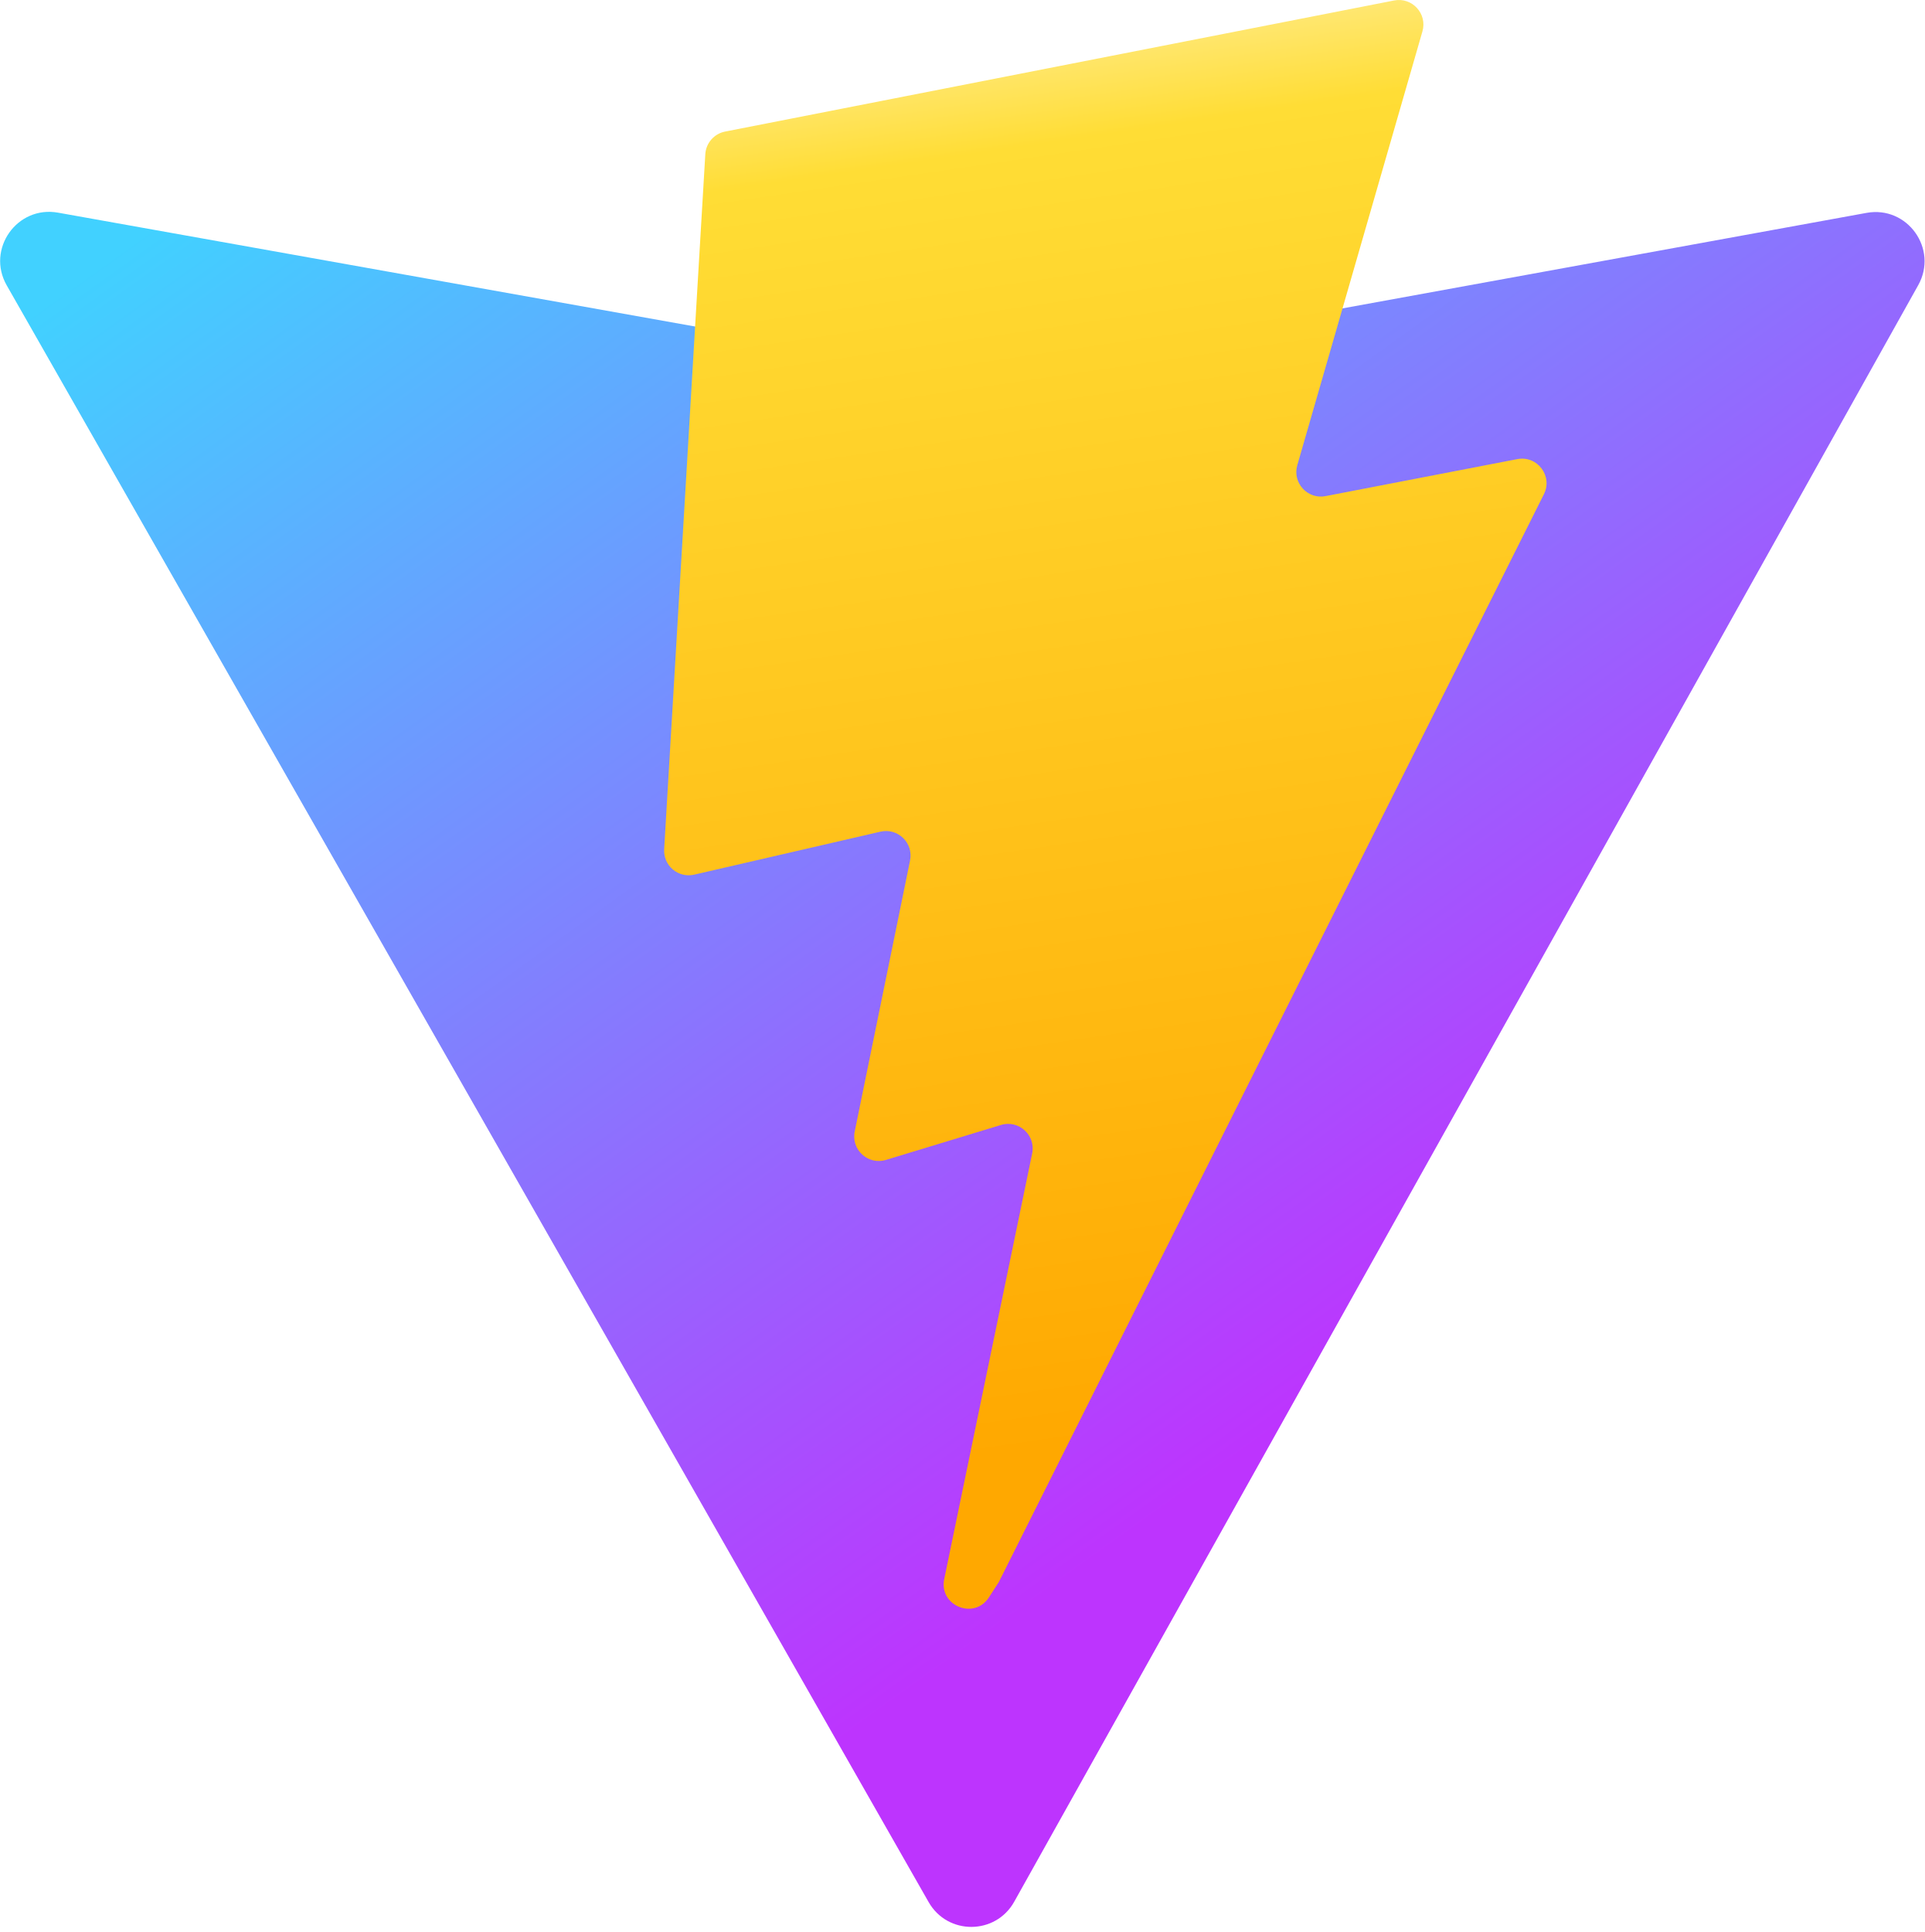
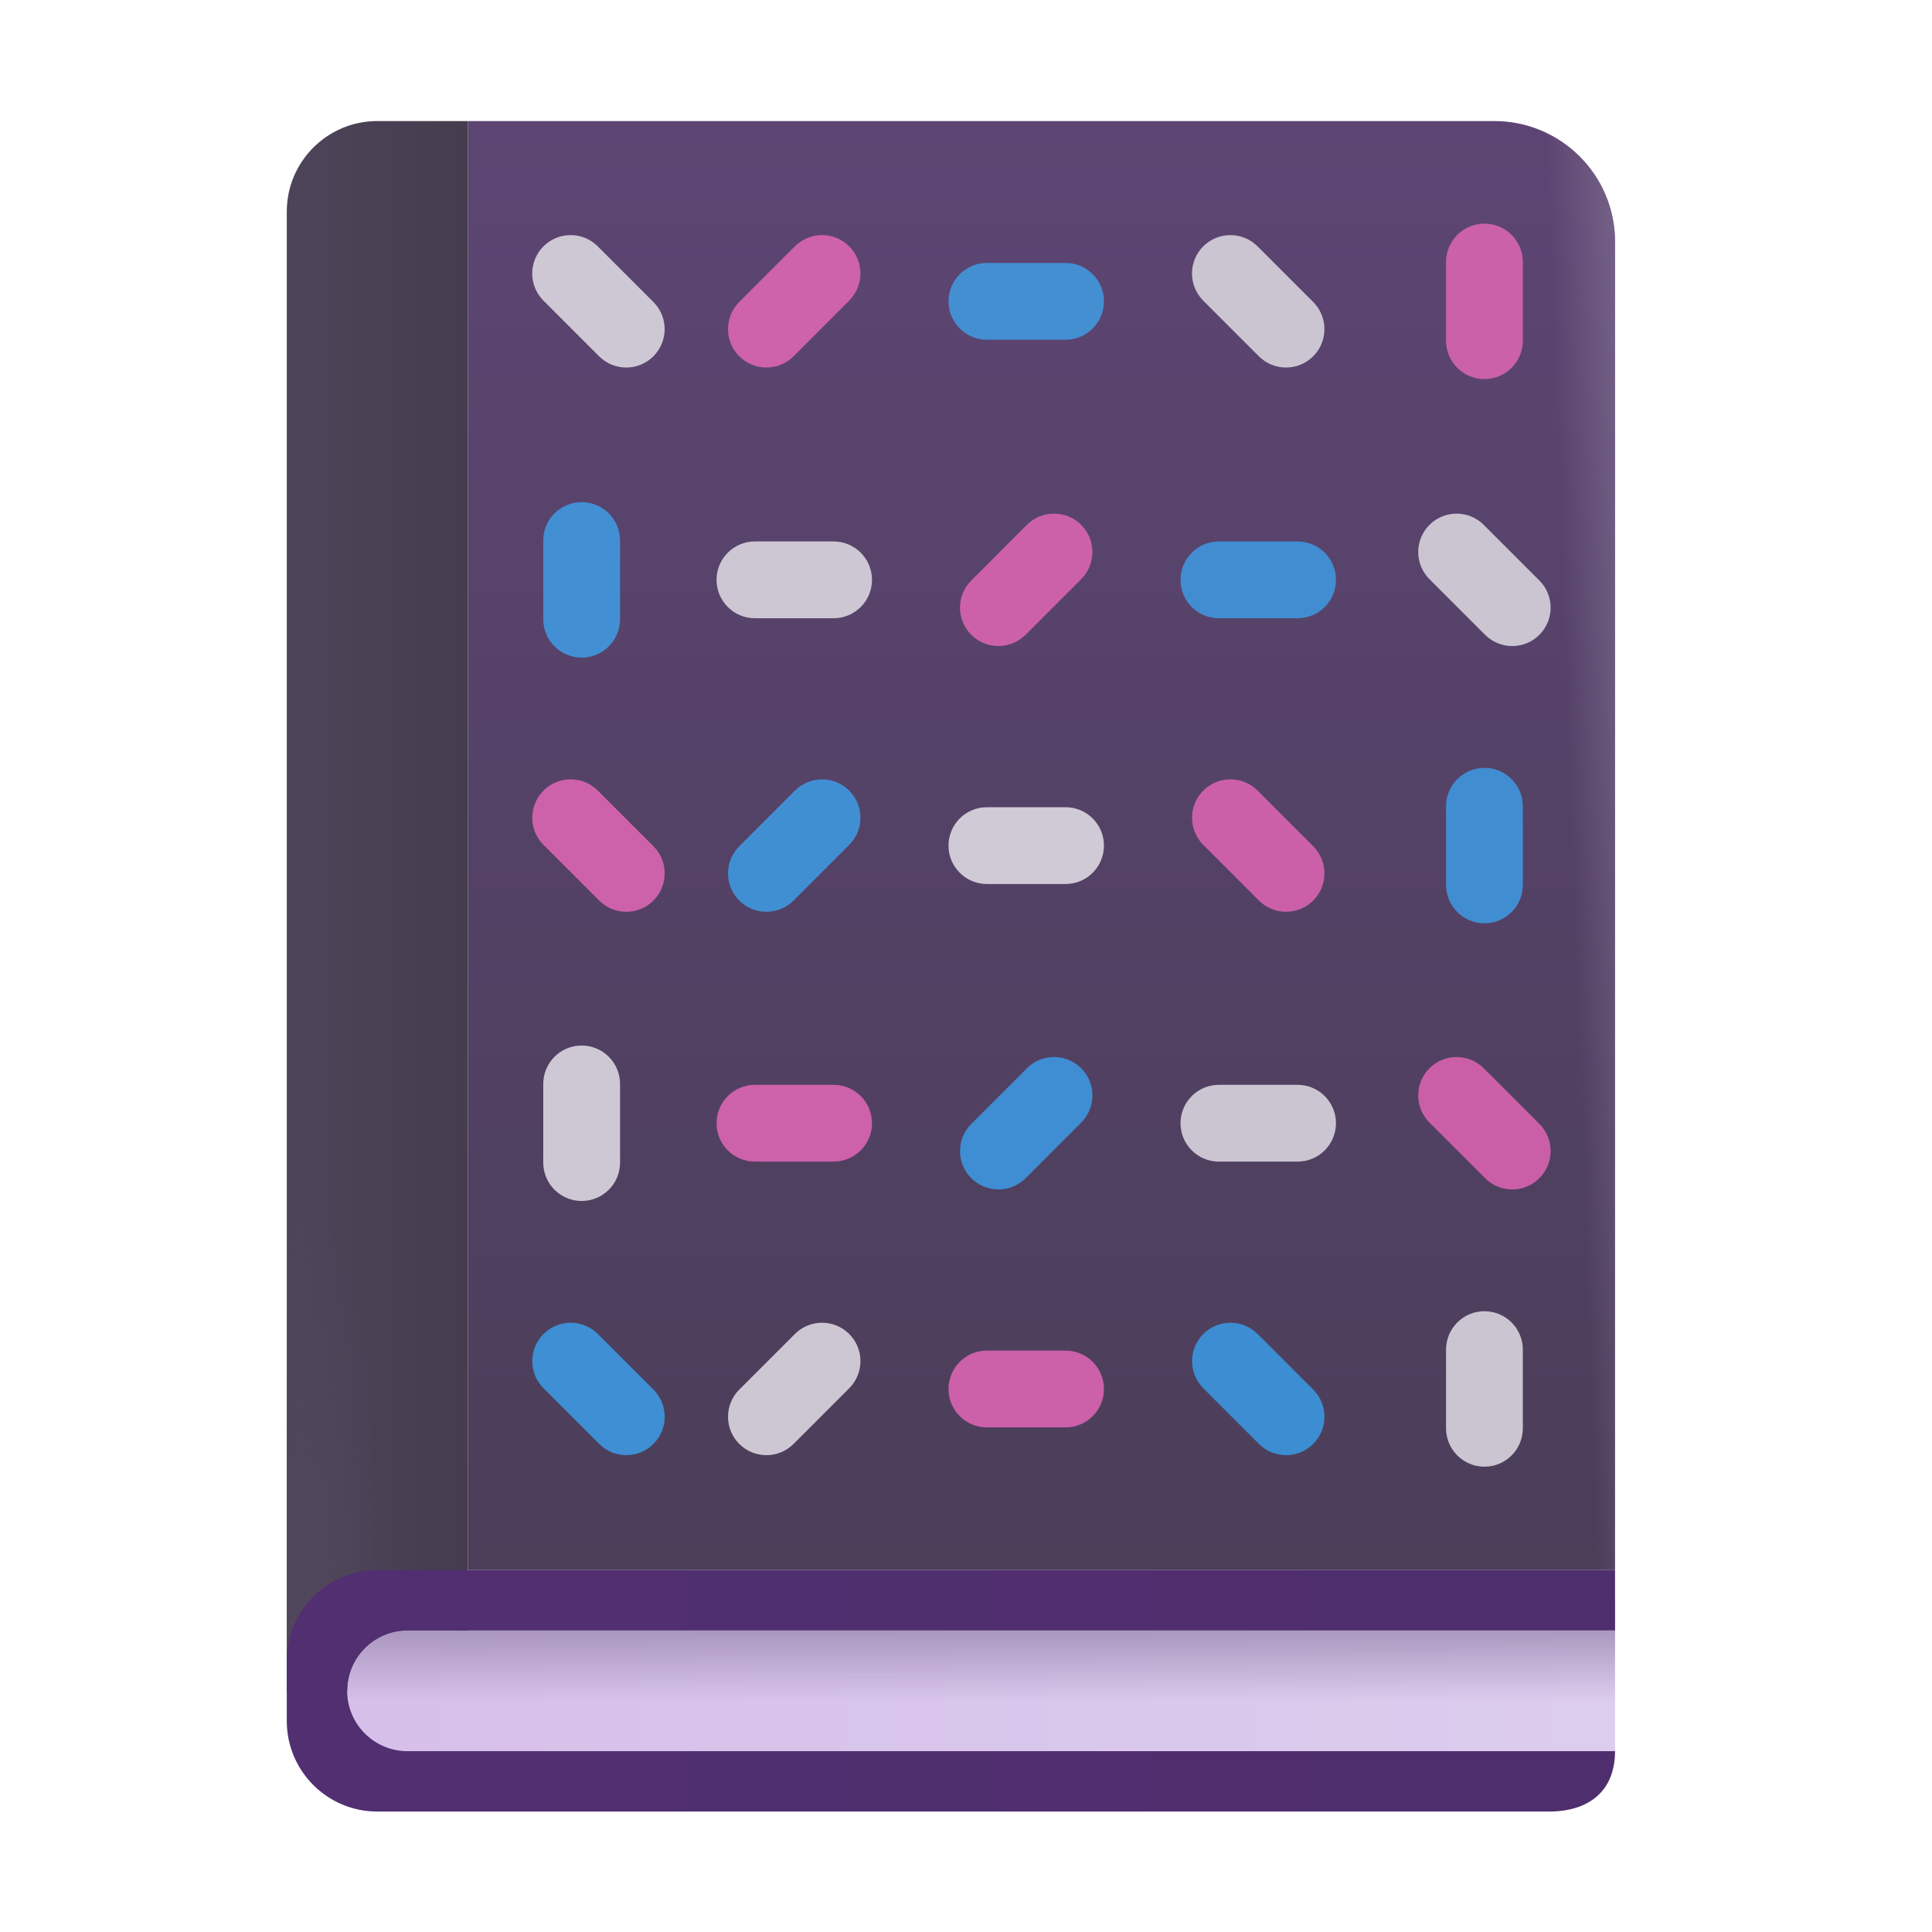
- <svg xmlns="http://www.w3.org/2000/svg" aria-hidden="true" role="img" class="iconify iconify--logos" width="31.88" height="32" preserveAspectRatio="xMidYMid meet" viewBox="0 0 256 257">
-   <defs>
-     <linearGradient id="IconifyId1813088fe1fbc01fb466" x1="-.828%" x2="57.636%" y1="7.652%" y2="78.411%">
-       <stop offset="0%" stop-color="#41D1FF" />
-       <stop offset="100%" stop-color="#BD34FE" />
-     </linearGradient>
-     <linearGradient id="IconifyId1813088fe1fbc01fb467" x1="43.376%" x2="50.316%" y1="2.242%" y2="89.03%">
-       <stop offset="0%" stop-color="#FFEA83" />
-       <stop offset="8.333%" stop-color="#FFDD35" />
-       <stop offset="100%" stop-color="#FFA800" />
-     </linearGradient>
-   </defs>
-   <path fill="url(#IconifyId1813088fe1fbc01fb466)" d="M255.153 37.938L134.897 252.976c-2.483 4.44-8.862 4.466-11.382.048L.875 37.958c-2.746-4.814 1.371-10.646 6.827-9.67l120.385 21.517a6.537 6.537 0 0 0 2.322-.004l117.867-21.483c5.438-.991 9.574 4.796 6.877 9.62Z" />
-   <path fill="url(#IconifyId1813088fe1fbc01fb467)" d="M185.432.063L96.44 17.501a3.268 3.268 0 0 0-2.634 3.014l-5.474 92.456a3.268 3.268 0 0 0 3.997 3.378l24.777-5.718c2.318-.535 4.413 1.507 3.936 3.838l-7.361 36.047c-.495 2.426 1.782 4.5 4.151 3.78l15.304-4.649c2.372-.72 4.652 1.36 4.15 3.788l-11.698 56.621c-.732 3.542 3.979 5.473 5.943 2.437l1.313-2.028l72.516-144.72c1.215-2.423-.88-5.186-3.54-4.672l-25.505 4.922c-2.396.462-4.435-1.77-3.759-4.114l16.646-57.705c.677-2.35-1.37-4.583-3.769-4.113Z" />
+ <svg xmlns="http://www.w3.org/2000/svg" width="32" height="32" viewBox="0 0 32 32">
+   <g fill="none">
+     <path fill="url(#f1462id0)" d="M7.75 2.005h17a2 2 0 0 1 2 2v22h-19v-24Z" />
+     <path fill="url(#f1462id1)" d="M7.75 2.005h17a2 2 0 0 1 2 2v22h-19v-24Z" />
+     <path fill="url(#f1462id2)" d="M5.25 26.505h21.5v2.5h-.5l-.5.5H5.25v-3Z" />
+     <path fill="url(#f1462id3)" d="M5.25 26.505h21.5v2.5h-.5l-.5.5H5.25v-3Z" />
+     <path fill="url(#f1462id4)" d="M6.25 2.005a1.5 1.5 0 0 0-1.5 1.5v24.5h1a1 1 0 0 1 1-1h1v-25h-1.5Z" />
+     <path fill="url(#f1462id6)" d="M6.25 2.005a1.5 1.5 0 0 0-1.5 1.5v24.5h1a1 1 0 0 1 1-1h1v-25h-1.5Z" />
+     <path fill="url(#f1462id5)" d="M6.25 26.005a1.5 1.5 0 0 0-1.5 1.5v1a1.5 1.5 0 0 0 1.5 1.5h19.408c.653 0 1.092-.335 1.092-1h-20a1 1 0 1 1 0-2h20v-1H6.25Z" />
+     <rect width="2.575" height="1.272" x="9.452" y="3.631" fill="#CEC8D4" rx=".636" transform="rotate(45 9.452 3.63)" />
+     <rect width="2.575" height="1.272" x="9.452" y="12.645" fill="#CD62AB" rx=".636" transform="rotate(45 9.452 12.645)" />
+     <rect width="2.575" height="1.272" x="9.452" y="21.645" fill="#3E8FD4" rx=".636" transform="rotate(45 9.452 21.645)" />
+     <rect width="2.575" height="1.272" x="20.38" y="3.631" fill="#CBC5D1" rx=".636" transform="rotate(45 20.38 3.63)" />
+     <rect width="2.575" height="1.272" x="20.38" y="12.645" fill="#CB60A9" rx=".636" transform="rotate(45 20.38 12.645)" />
+     <rect width="2.575" height="1.272" x="20.38" y="21.645" fill="#3C8DD1" rx=".636" transform="rotate(45 20.38 21.645)" />
+     <rect width="2.575" height="1.272" fill="#CE62AB" rx=".636" transform="scale(-1 1) rotate(45 -11.19 -14.62)" />
+     <rect width="2.575" height="1.272" fill="#418FD3" rx=".636" transform="scale(-1 1) rotate(45 -22.072 -10.113)" />
+     <rect width="2.575" height="1.272" fill="#CDC7D3" rx=".636" transform="scale(-1 1) rotate(45 -32.936 -5.613)" />
+     <rect width="2.575" height="1.272" fill="#CC61AA" rx=".636" transform="scale(-1 1) rotate(45 -18.68 -16.952)" />
+     <rect width="2.575" height="1.272" x="24.126" y="8.244" fill="#CAC5D1" rx=".636" transform="rotate(45 24.126 8.244)" />
+     <rect width="2.575" height="1.272" fill="#428DD1" rx=".636" transform="matrix(-1 0 0 1 22.128 8.968)" />
+     <rect width="2.575" height="1.272" fill="#CDC7D3" rx=".636" transform="matrix(-1 0 0 1 14.443 8.968)" />
+     <rect width="2.575" height="1.272" fill="#3F8DD2" rx=".636" transform="scale(-1 1) rotate(45 -29.545 -12.452)" />
+     <rect width="2.575" height="1.272" x="24.126" y="17.244" fill="#CA5FA8" rx=".636" transform="rotate(45 24.126 17.244)" />
+     <rect width="2.575" height="1.272" fill="#438FD4" rx=".636" transform="matrix(0 -1 -1 0 10.27 10.892)" />
+     <rect width="2.575" height="1.272" fill="#448ED2" rx=".636" transform="matrix(-1 0 0 1 18.285 4.355)" />
+     <rect width="2.575" height="1.272" fill="#CBC5D1" rx=".636" transform="matrix(-1 0 0 1 22.128 17.968)" />
+     <rect width="2.575" height="1.272" fill="#CFCAD6" rx=".636" transform="matrix(-1 0 0 1 18.285 13.37)" />
+     <rect width="2.575" height="1.272" fill="#CC60A9" rx=".636" transform="matrix(-1 0 0 1 18.285 22.37)" />
+     <rect width="2.575" height="1.272" fill="#CD61AA" rx=".636" transform="matrix(-1 0 0 1 14.443 17.968)" />
+     <rect width="2.575" height="1.272" fill="#CA61A9" rx=".636" transform="matrix(0 -1 -1 0 25.223 6.279)" />
+     <rect width="2.575" height="1.272" fill="#418DD1" rx=".636" transform="matrix(0 -1 -1 0 25.223 15.293)" />
+     <rect width="2.575" height="1.272" fill="#CAC5D1" rx=".636" transform="matrix(0 -1 -1 0 25.223 24.293)" />
+     <rect width="2.575" height="1.272" fill="#CEC8D4" rx=".636" transform="matrix(0 -1 -1 0 10.27 19.892)" />
+     <defs>
+       <linearGradient id="f1462id0" x1="17.25" x2="17.25" y1="2.005" y2="26.005" gradientUnits="userSpaceOnUse">
+         <stop stop-color="#5D4573" />
+         <stop offset="1" stop-color="#4B3E59" />
+       </linearGradient>
+       <linearGradient id="f1462id1" x1="28.44" x2="25.73" y1="5.387" y2="5.484" gradientUnits="userSpaceOnUse">
+         <stop offset=".409" stop-color="#806E91" />
+         <stop offset="1" stop-color="#806E91" stop-opacity="0" />
+       </linearGradient>
+       <linearGradient id="f1462id2" x1="6.471" x2="26.569" y1="28.42" y2="28.42" gradientUnits="userSpaceOnUse">
+         <stop stop-color="#D6C0EA" />
+         <stop offset="1" stop-color="#DCCCED" />
+       </linearGradient>
+       <linearGradient id="f1462id3" x1="16" x2="16" y1="26.743" y2="28.162" gradientUnits="userSpaceOnUse">
+         <stop stop-color="#9F8CB4" />
+         <stop offset="1" stop-color="#9F8CB4" stop-opacity="0" />
+       </linearGradient>
+       <linearGradient id="f1462id4" x1="4.955" x2="7.75" y1="16.742" y2="16.742" gradientUnits="userSpaceOnUse">
+         <stop stop-color="#4E4459" />
+         <stop offset="1" stop-color="#453C4E" />
+       </linearGradient>
+       <linearGradient id="f1462id5" x1="6.181" x2="26.75" y1="28.969" y2="28.936" gradientUnits="userSpaceOnUse">
+         <stop stop-color="#512F71" />
+         <stop offset="1" stop-color="#4F2E6D" />
+       </linearGradient>
+       <radialGradient id="f1462id6" cx="0" cy="0" r="1" gradientTransform="matrix(0 -6.6454 1.17096 0 5.149 26.678)" gradientUnits="userSpaceOnUse">
+         <stop stop-color="#51475C" />
+         <stop offset="1" stop-color="#51475C" stop-opacity="0" />
+       </radialGradient>
+     </defs>
+   </g>
</svg>
